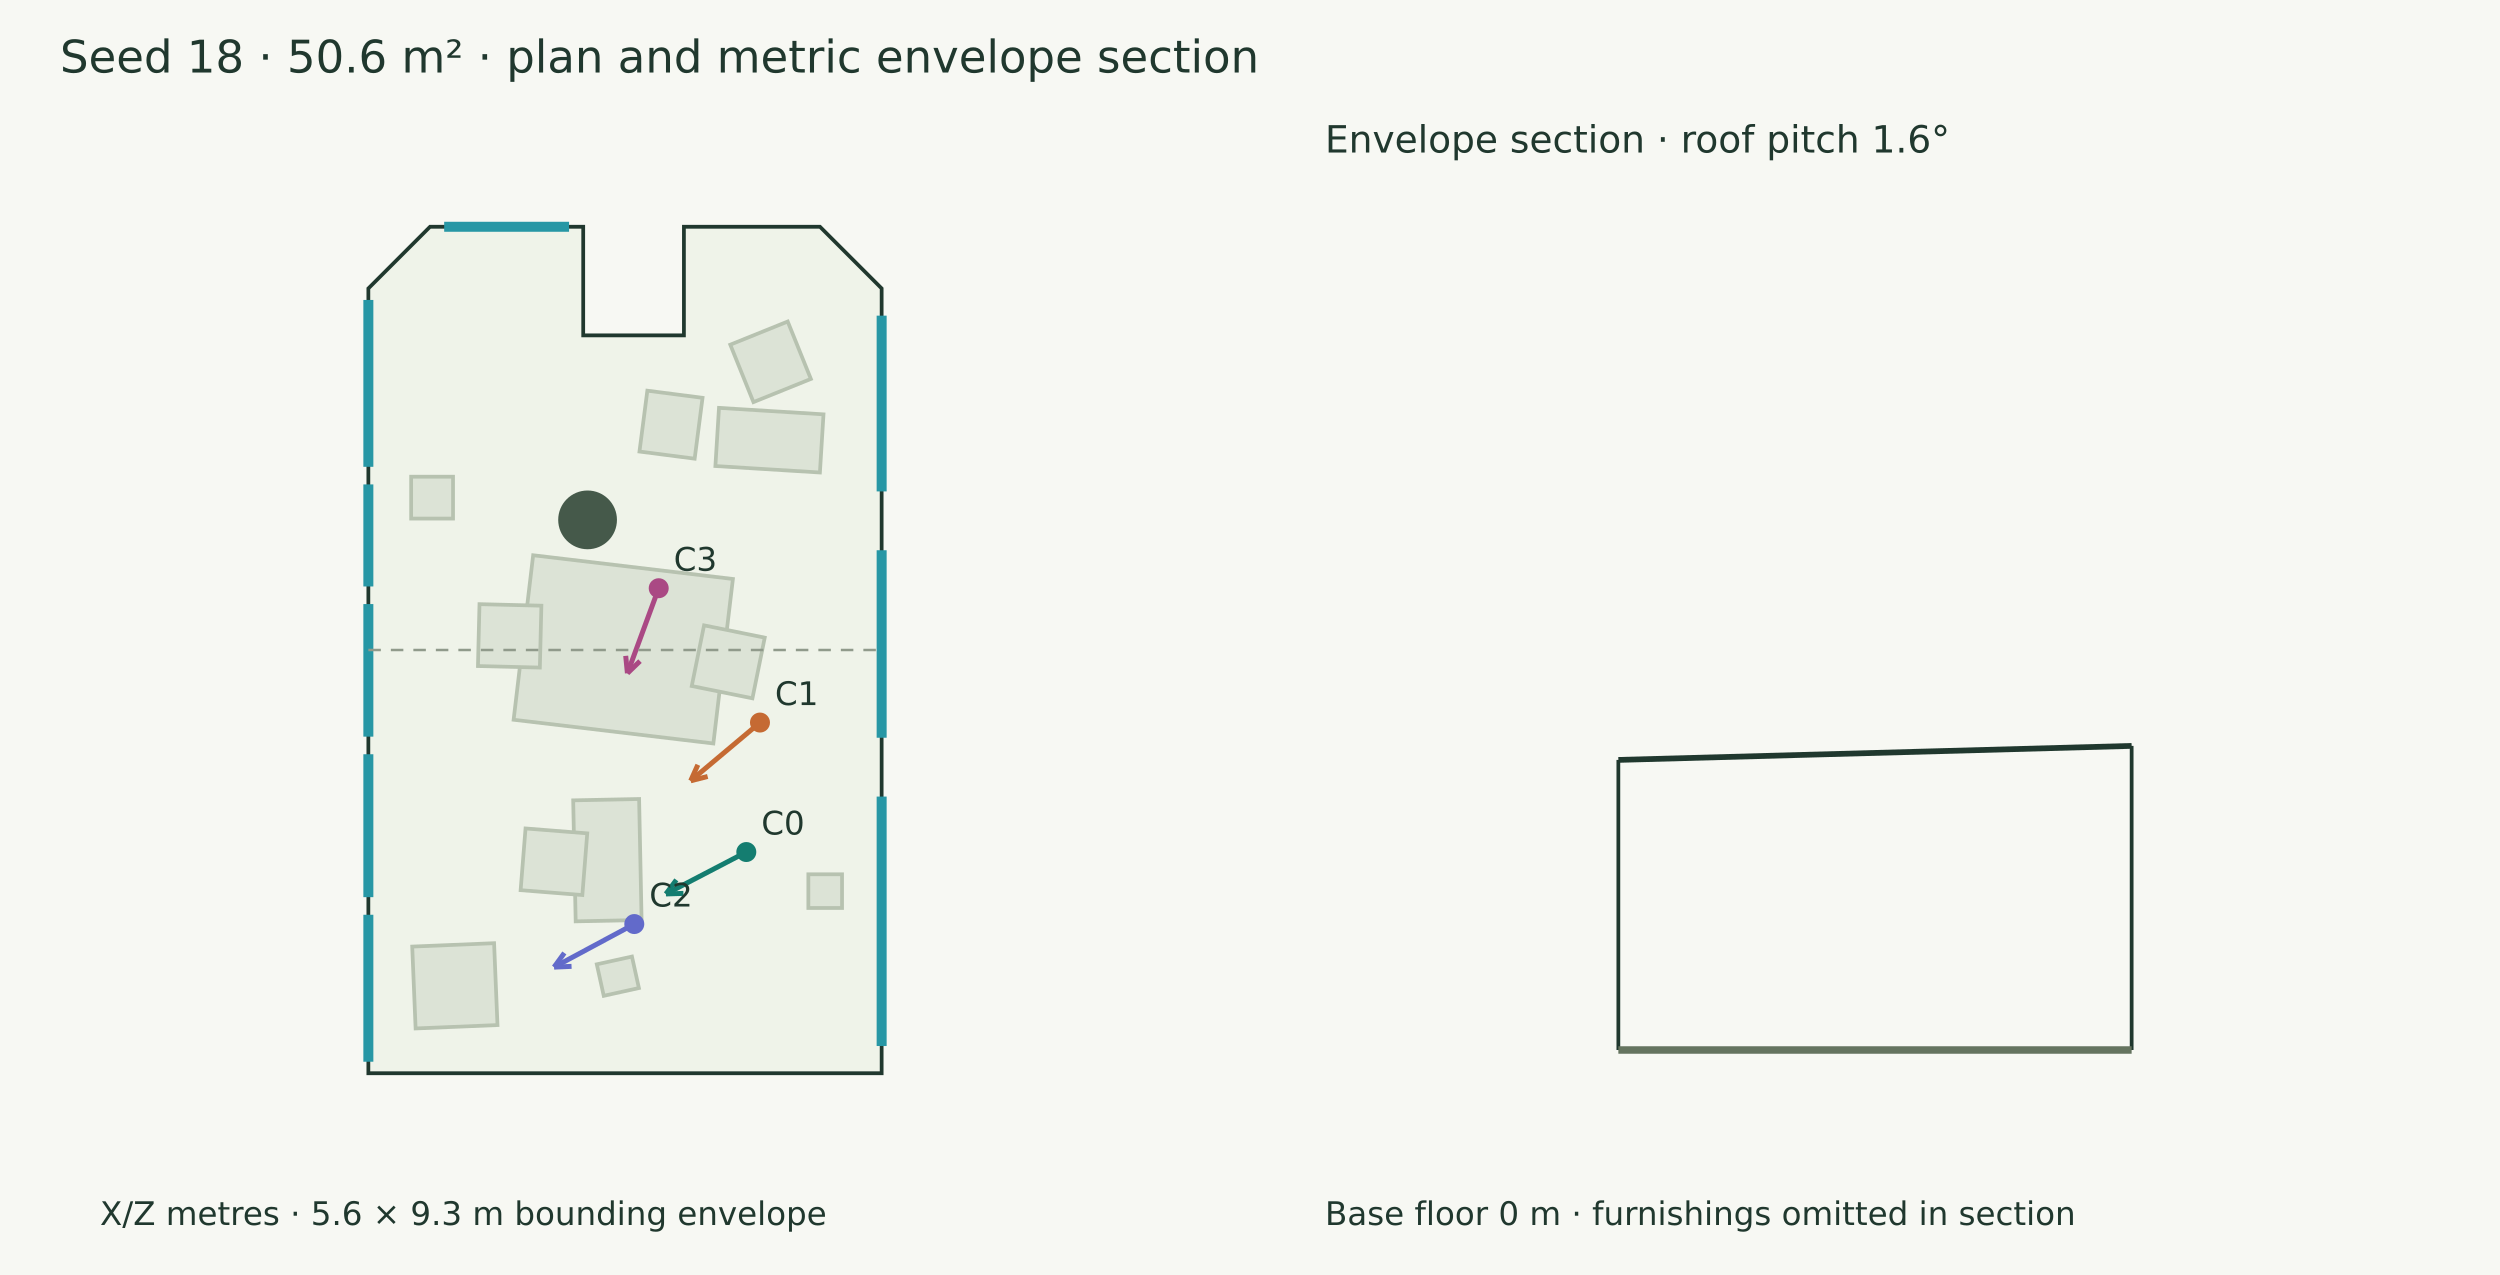
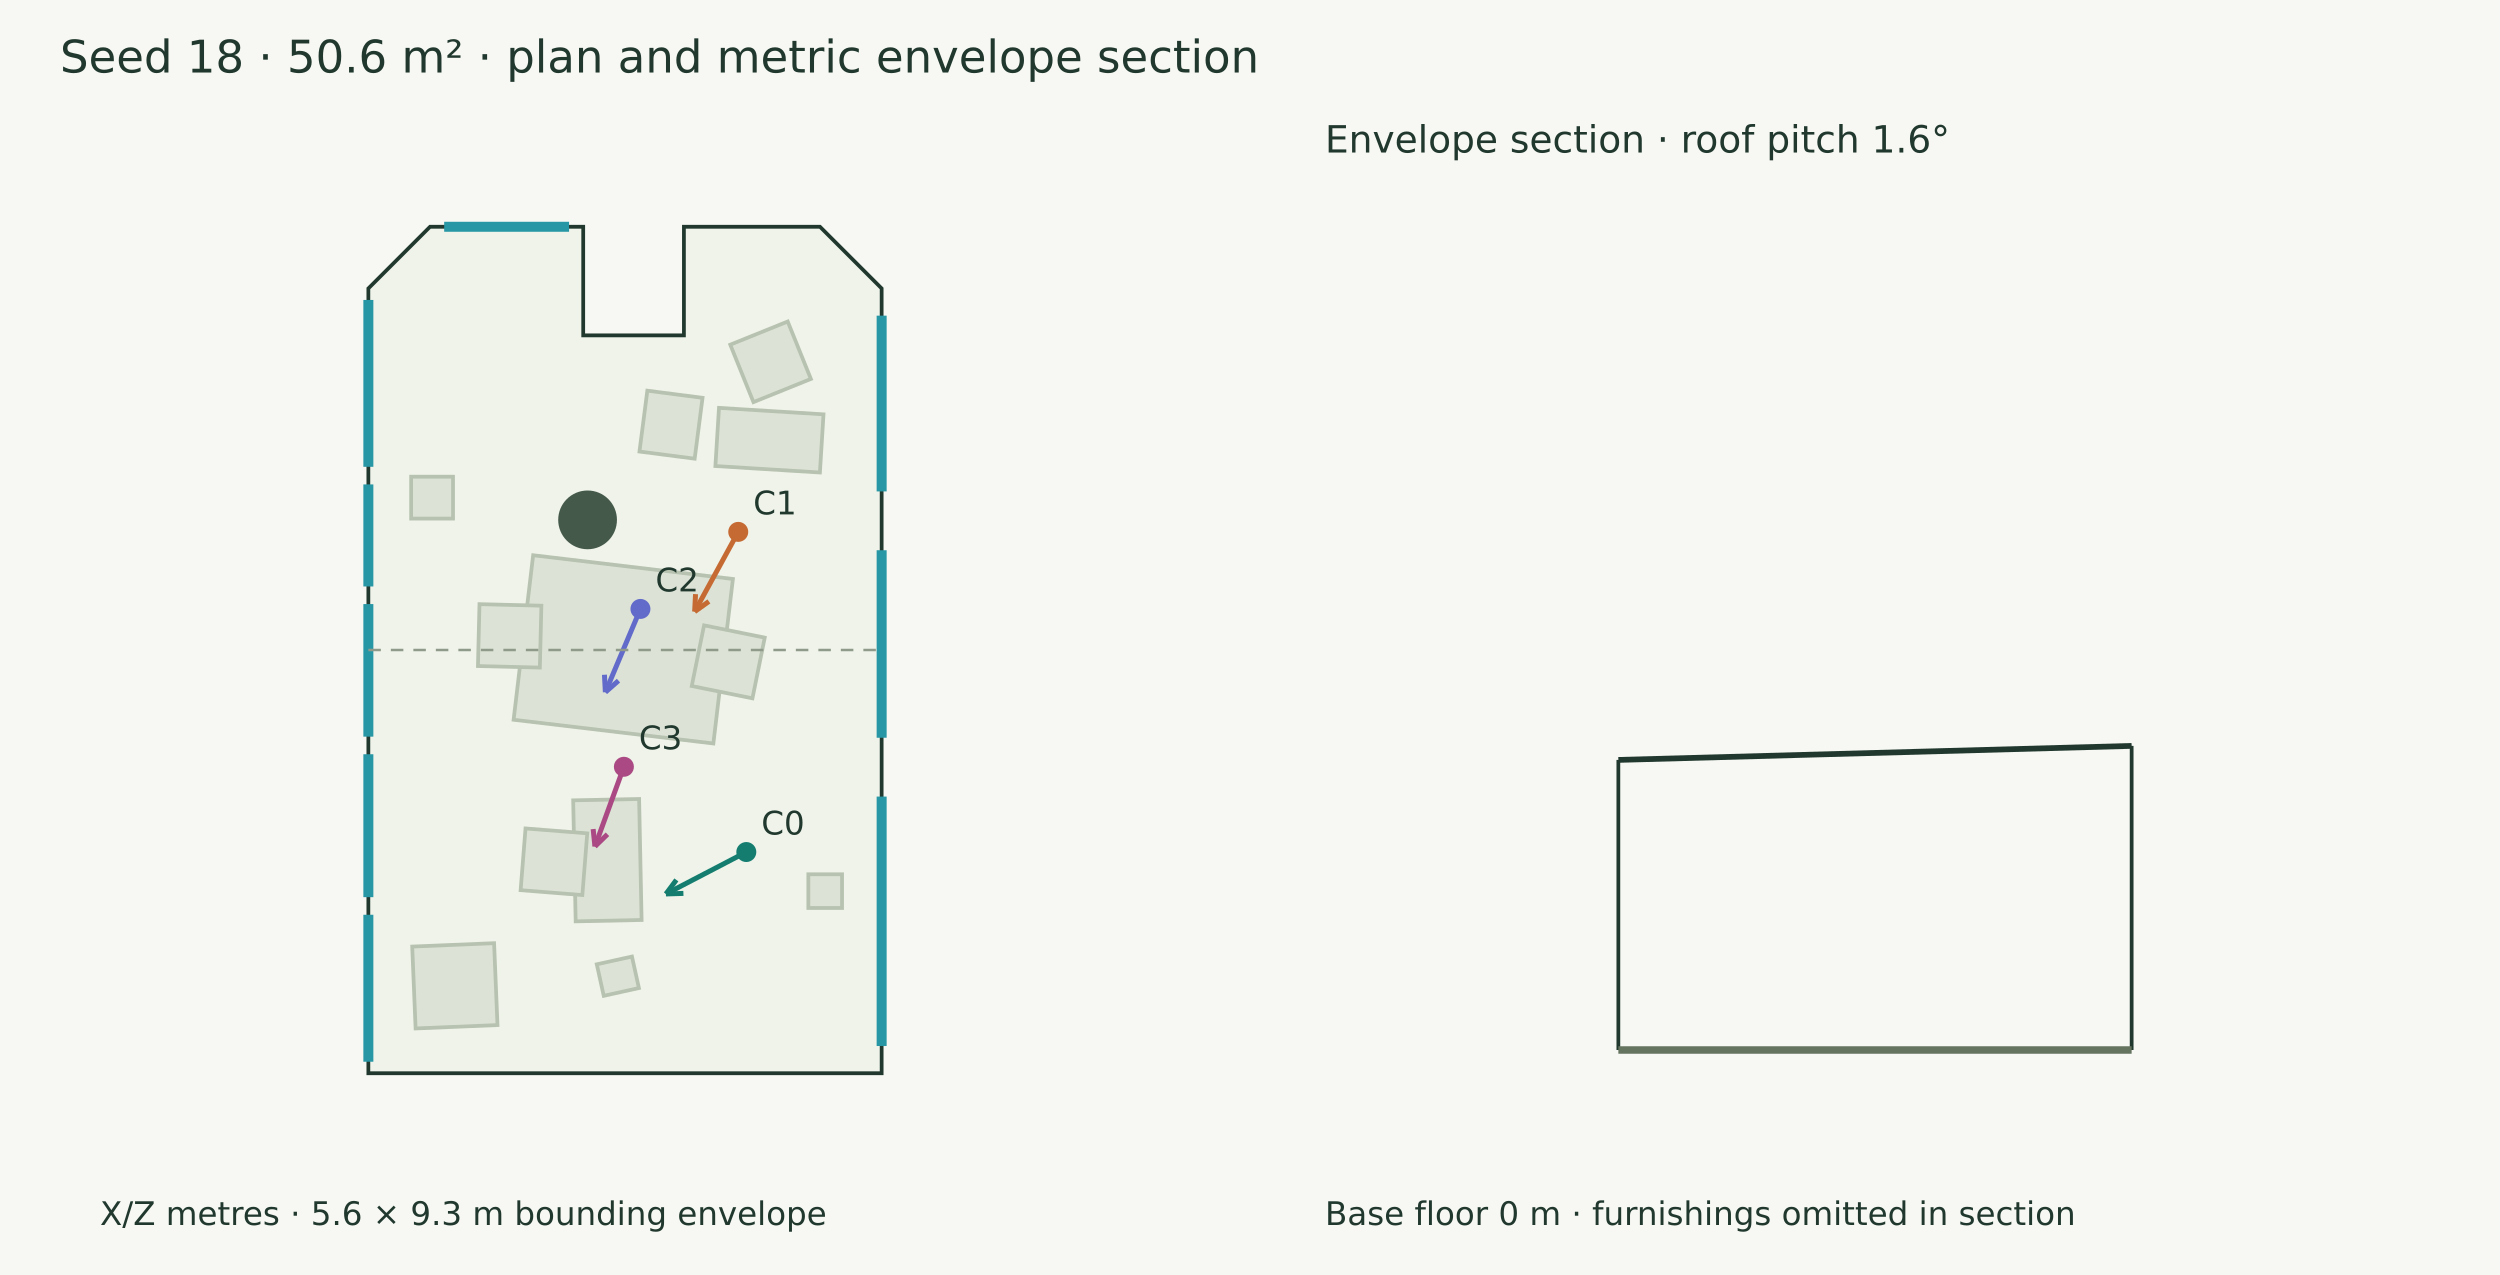
<svg xmlns="http://www.w3.org/2000/svg" width="1000" height="510" viewBox="0 0 1000 510">
  <rect width="100%" height="100%" fill="#f7f8f3" />
  <g font-family="DejaVu Sans" fill="#20382e">
    <text x="24.000" y="29.000" font-size="18">Seed 18 · 50.6 m² · plan and metric envelope section</text>
    <polygon points="172.011,90.709 233.285,90.709 233.285,134.149 273.565,134.149 273.565,90.709 327.989,90.709 352.658,115.378 352.658,429.291 147.342,429.291 147.342,115.378" fill="#eff3e9" stroke="#20382e" stroke-width="1.5" />
    <polygon points="293.161,231.594 285.341,297.392 205.445,287.897 213.265,222.100" fill="#dce3d6" stroke="#b7c2b0" stroke-width="1.5" />
    <polygon points="276.700,274.409 281.625,250.139 305.895,255.064 300.970,279.334" fill="#dce3d6" stroke="#b7c2b0" stroke-width="1.5" />
    <polygon points="216.553,242.275 215.940,267.032 191.183,266.418 191.796,241.661" fill="#dce3d6" stroke="#b7c2b0" stroke-width="1.5" />
    <polygon points="255.642,319.598 256.638,367.995 230.271,368.538 229.275,320.141" fill="#dce3d6" stroke="#b7c2b0" stroke-width="1.5" />
    <polygon points="234.902,333.344 232.937,358.030 208.250,356.065 210.215,331.379" fill="#dce3d6" stroke="#b7c2b0" stroke-width="1.5" />
    <polygon points="327.959,189.001 286.158,186.414 287.597,163.151 329.399,165.738" fill="#dce3d6" stroke="#b7c2b0" stroke-width="1.5" />
    <polygon points="324.347,151.574 301.381,160.840 292.115,137.874 315.080,128.608" fill="#dce3d6" stroke="#b7c2b0" stroke-width="1.5" />
    <polygon points="166.244,411.382 164.887,378.633 197.635,377.276 198.992,410.025" fill="#dce3d6" stroke="#b7c2b0" stroke-width="1.5" />
    <polygon points="323.341,349.716 336.816,349.716 336.816,363.191 323.341,363.191" fill="#dce3d6" stroke="#b7c2b0" stroke-width="1.5" />
    <polygon points="164.459,190.679 181.211,190.679 181.211,207.432 164.459,207.432" fill="#dce3d6" stroke="#b7c2b0" stroke-width="1.5" />
    <polygon points="277.864,183.472 255.788,180.615 258.938,156.274 281.014,159.131" fill="#dce3d6" stroke="#b7c2b0" stroke-width="1.5" />
    <polygon points="252.780,382.620 255.561,395.216 241.496,398.322 238.715,385.726" fill="#dce3d6" stroke="#b7c2b0" stroke-width="1.5" />
    <circle cx="235.031" cy="207.949" r="11.751" fill="#45594a" />
    <path d="M177.672,90.709 L227.624,90.709" stroke="#2797a5" stroke-width="4" fill="none" />
    <path d="M352.658,126.261 L352.658,196.565" stroke="#2797a5" stroke-width="4" fill="none" />
    <path d="M352.658,220.095 L352.658,295.098" stroke="#2797a5" stroke-width="4" fill="none" />
    <path d="M352.658,318.629 L352.658,418.408" stroke="#2797a5" stroke-width="4" fill="none" />
    <path d="M147.342,424.689 L147.342,365.904" stroke="#2797a5" stroke-width="4" fill="none" />
    <path d="M147.342,358.864 L147.342,301.699" stroke="#2797a5" stroke-width="4" fill="none" />
    <path d="M147.342,294.659 L147.342,241.628" stroke="#2797a5" stroke-width="4" fill="none" />
    <path d="M147.342,234.588 L147.342,193.766" stroke="#2797a5" stroke-width="4" fill="none" />
    <path d="M147.342,186.725 L147.342,119.980" stroke="#2797a5" stroke-width="4" fill="none" />
    <path d="M298.522,340.813 L266.367,357.574" stroke="#147d70" stroke-width="2" fill="none" />
    <path d="M266.367,357.574 L270.549,351.961" stroke="#147d70" stroke-width="2" fill="none" />
    <path d="M266.367,357.574 L273.364,357.361" stroke="#147d70" stroke-width="2" fill="none" />
    <circle cx="298.522" cy="340.813" r="4" fill="#147d70" />
    <text x="304.522" y="333.813" font-size="13">C0</text>
-     <path d="M303.990,289.021 L276.273,312.303" stroke="#c56a33" stroke-width="2" fill="none" />
-     <path d="M276.273,312.303 L279.141,305.918" stroke="#c56a33" stroke-width="2" fill="none" />
-     <path d="M276.273,312.303 L283.058,310.581" stroke="#c56a33" stroke-width="2" fill="none" />
-     <circle cx="303.99" cy="289.021" r="4" fill="#c56a33" />
-     <text x="309.990" y="282.021" font-size="13">C1</text>
-     <path d="M253.714,369.619 L221.627,386.843" stroke="#626aca" stroke-width="2" fill="none" />
-     <path d="M221.627,386.843 L225.741,381.179" stroke="#626aca" stroke-width="2" fill="none" />
-     <path d="M221.627,386.843 L228.621,386.545" stroke="#626aca" stroke-width="2" fill="none" />
-     <circle cx="253.714" cy="369.619" r="4" fill="#626aca" />
-     <text x="259.714" y="362.619" font-size="13">C2</text>
-     <path d="M263.484,235.289 L250.966,269.308" stroke="#aa4984" stroke-width="2" fill="none" />
-     <path d="M250.966,269.308 L250.285,262.341" stroke="#aa4984" stroke-width="2" fill="none" />
-     <path d="M250.966,269.308 L256.000,264.444" stroke="#aa4984" stroke-width="2" fill="none" />
-     <circle cx="263.484" cy="235.289" r="4" fill="#aa4984" />
-     <text x="269.484" y="228.289" font-size="13">C3</text>
+     <path d="M295.297,212.751 L277.864,244.646" stroke="#c56a33" stroke-width="2" fill="none" />
+     <path d="M277.864,244.646 L278.216,237.654" stroke="#c56a33" stroke-width="2" fill="none" />
+     <path d="M277.864,244.646 L283.559,240.575" stroke="#c56a33" stroke-width="2" fill="none" />
+     <circle cx="295.297" cy="212.751" r="4" fill="#c56a33" />
+     <text x="301.297" y="205.751" font-size="13">C1</text>
+     <path d="M256.178,243.573 L242.142,276.886" stroke="#626aca" stroke-width="2" fill="none" />
+     <path d="M242.142,276.886 L241.784,269.895" stroke="#626aca" stroke-width="2" fill="none" />
+     <path d="M242.142,276.886 L247.396,272.259" stroke="#626aca" stroke-width="2" fill="none" />
+     <circle cx="256.178" cy="243.573" r="4" fill="#626aca" />
+     <text x="262.178" y="236.573" font-size="13">C2</text>
+     <path d="M249.555,306.713 L237.968,338.589" stroke="#aa4984" stroke-width="2" fill="none" />
+     <path d="M237.968,338.589 L237.260,331.625" stroke="#aa4984" stroke-width="2" fill="none" />
+     <path d="M237.968,338.589 L242.983,333.705" stroke="#aa4984" stroke-width="2" fill="none" />
+     <circle cx="249.555" cy="306.713" r="4" fill="#aa4984" />
+     <text x="255.555" y="299.713" font-size="13">C3</text>
    <text x="40.000" y="490.000" font-size="13">X/Z metres · 5.6 × 9.3 m bounding envelope</text>
    <path d="M147.342,260.000 L352.658,260.000" stroke="#909a8b" stroke-width="1" stroke-dasharray="5 4" fill="none" />
    <path d="M647.342,303.964 L852.658,298.357" stroke="#20382e" stroke-width="2.3" fill="none" />
    <path d="M647.342,420.000 L647.342,303.964" stroke="#20382e" stroke-width="1.5" fill="none" />
    <path d="M852.658,420.000 L852.658,298.357" stroke="#20382e" stroke-width="1.5" fill="none" />
    <path d="M647.342,420.000 L852.658,420.000" stroke="#65745f" stroke-width="3" fill="none" />
    <path d="M647.342,420.000 L647.342,420.000" stroke="#8d9a85" stroke-width="1" fill="none" />
    <path d="M852.658,420.000 L852.658,420.000" stroke="#8d9a85" stroke-width="1" fill="none" />
    <text x="530.000" y="61.000" font-size="15">Envelope section · roof pitch 1.6°</text>
    <text x="530.000" y="490.000" font-size="13">Base floor 0 m · furnishings omitted in section</text>
  </g>
</svg>
